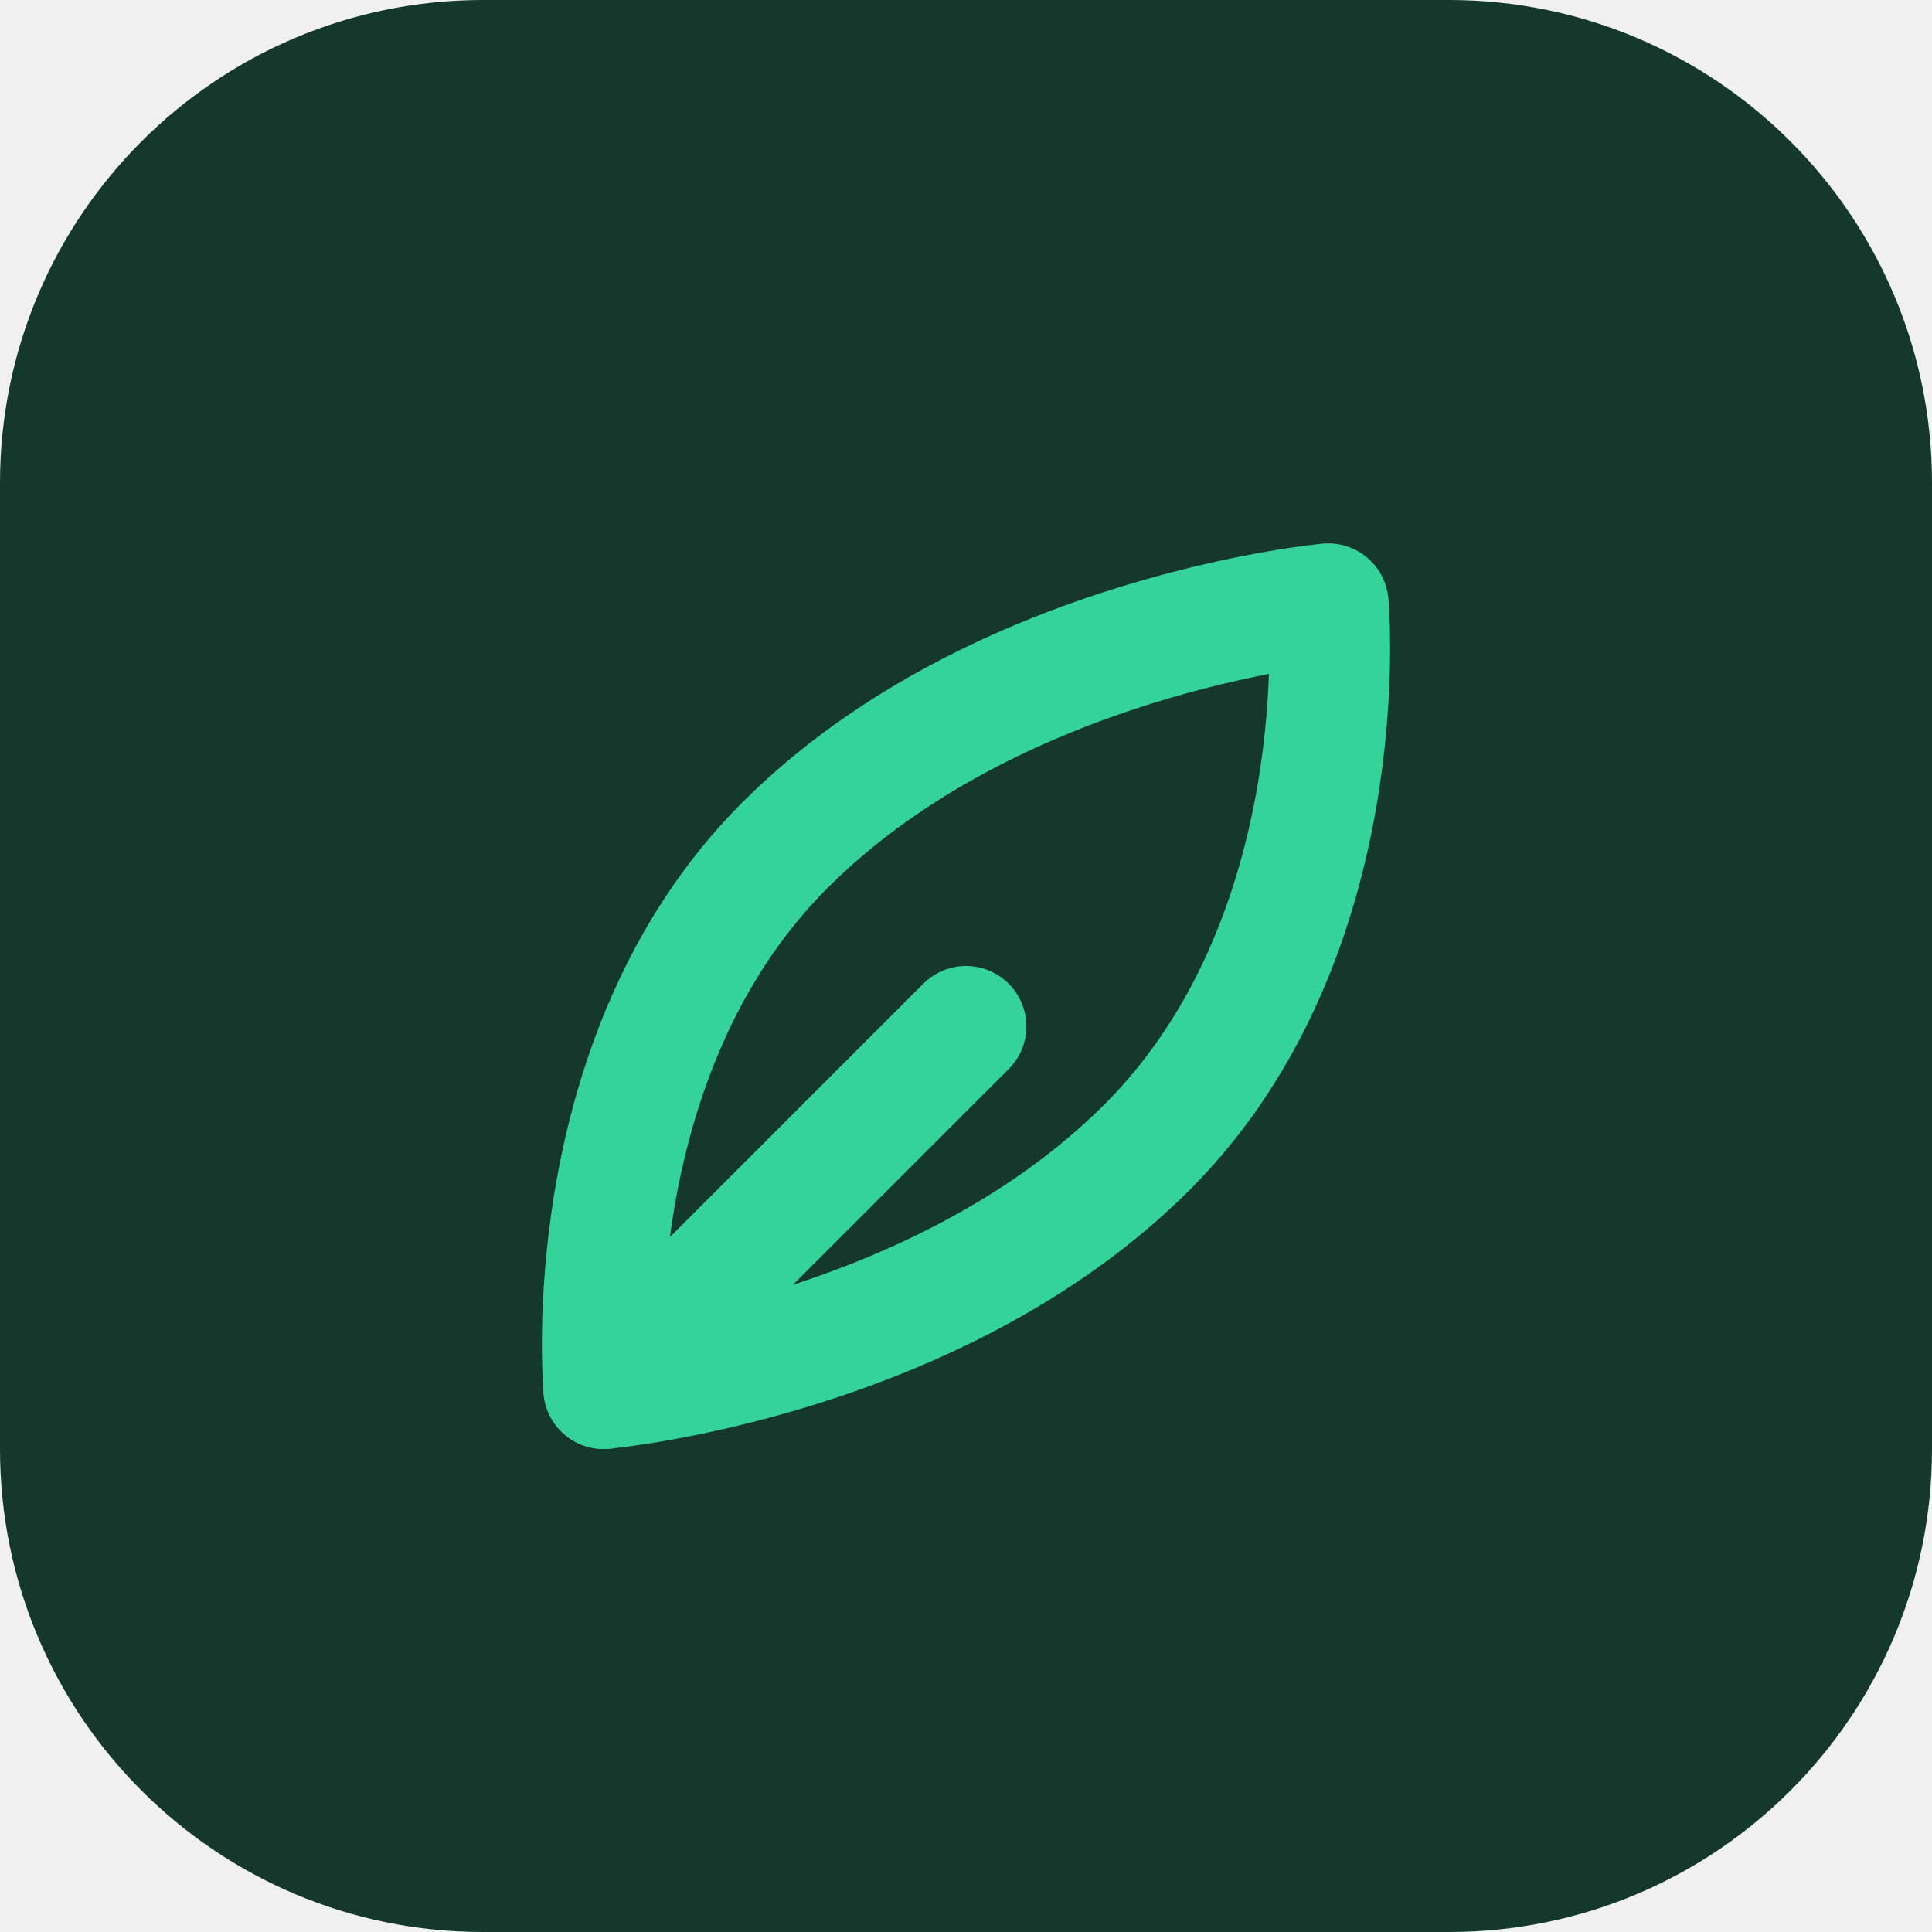
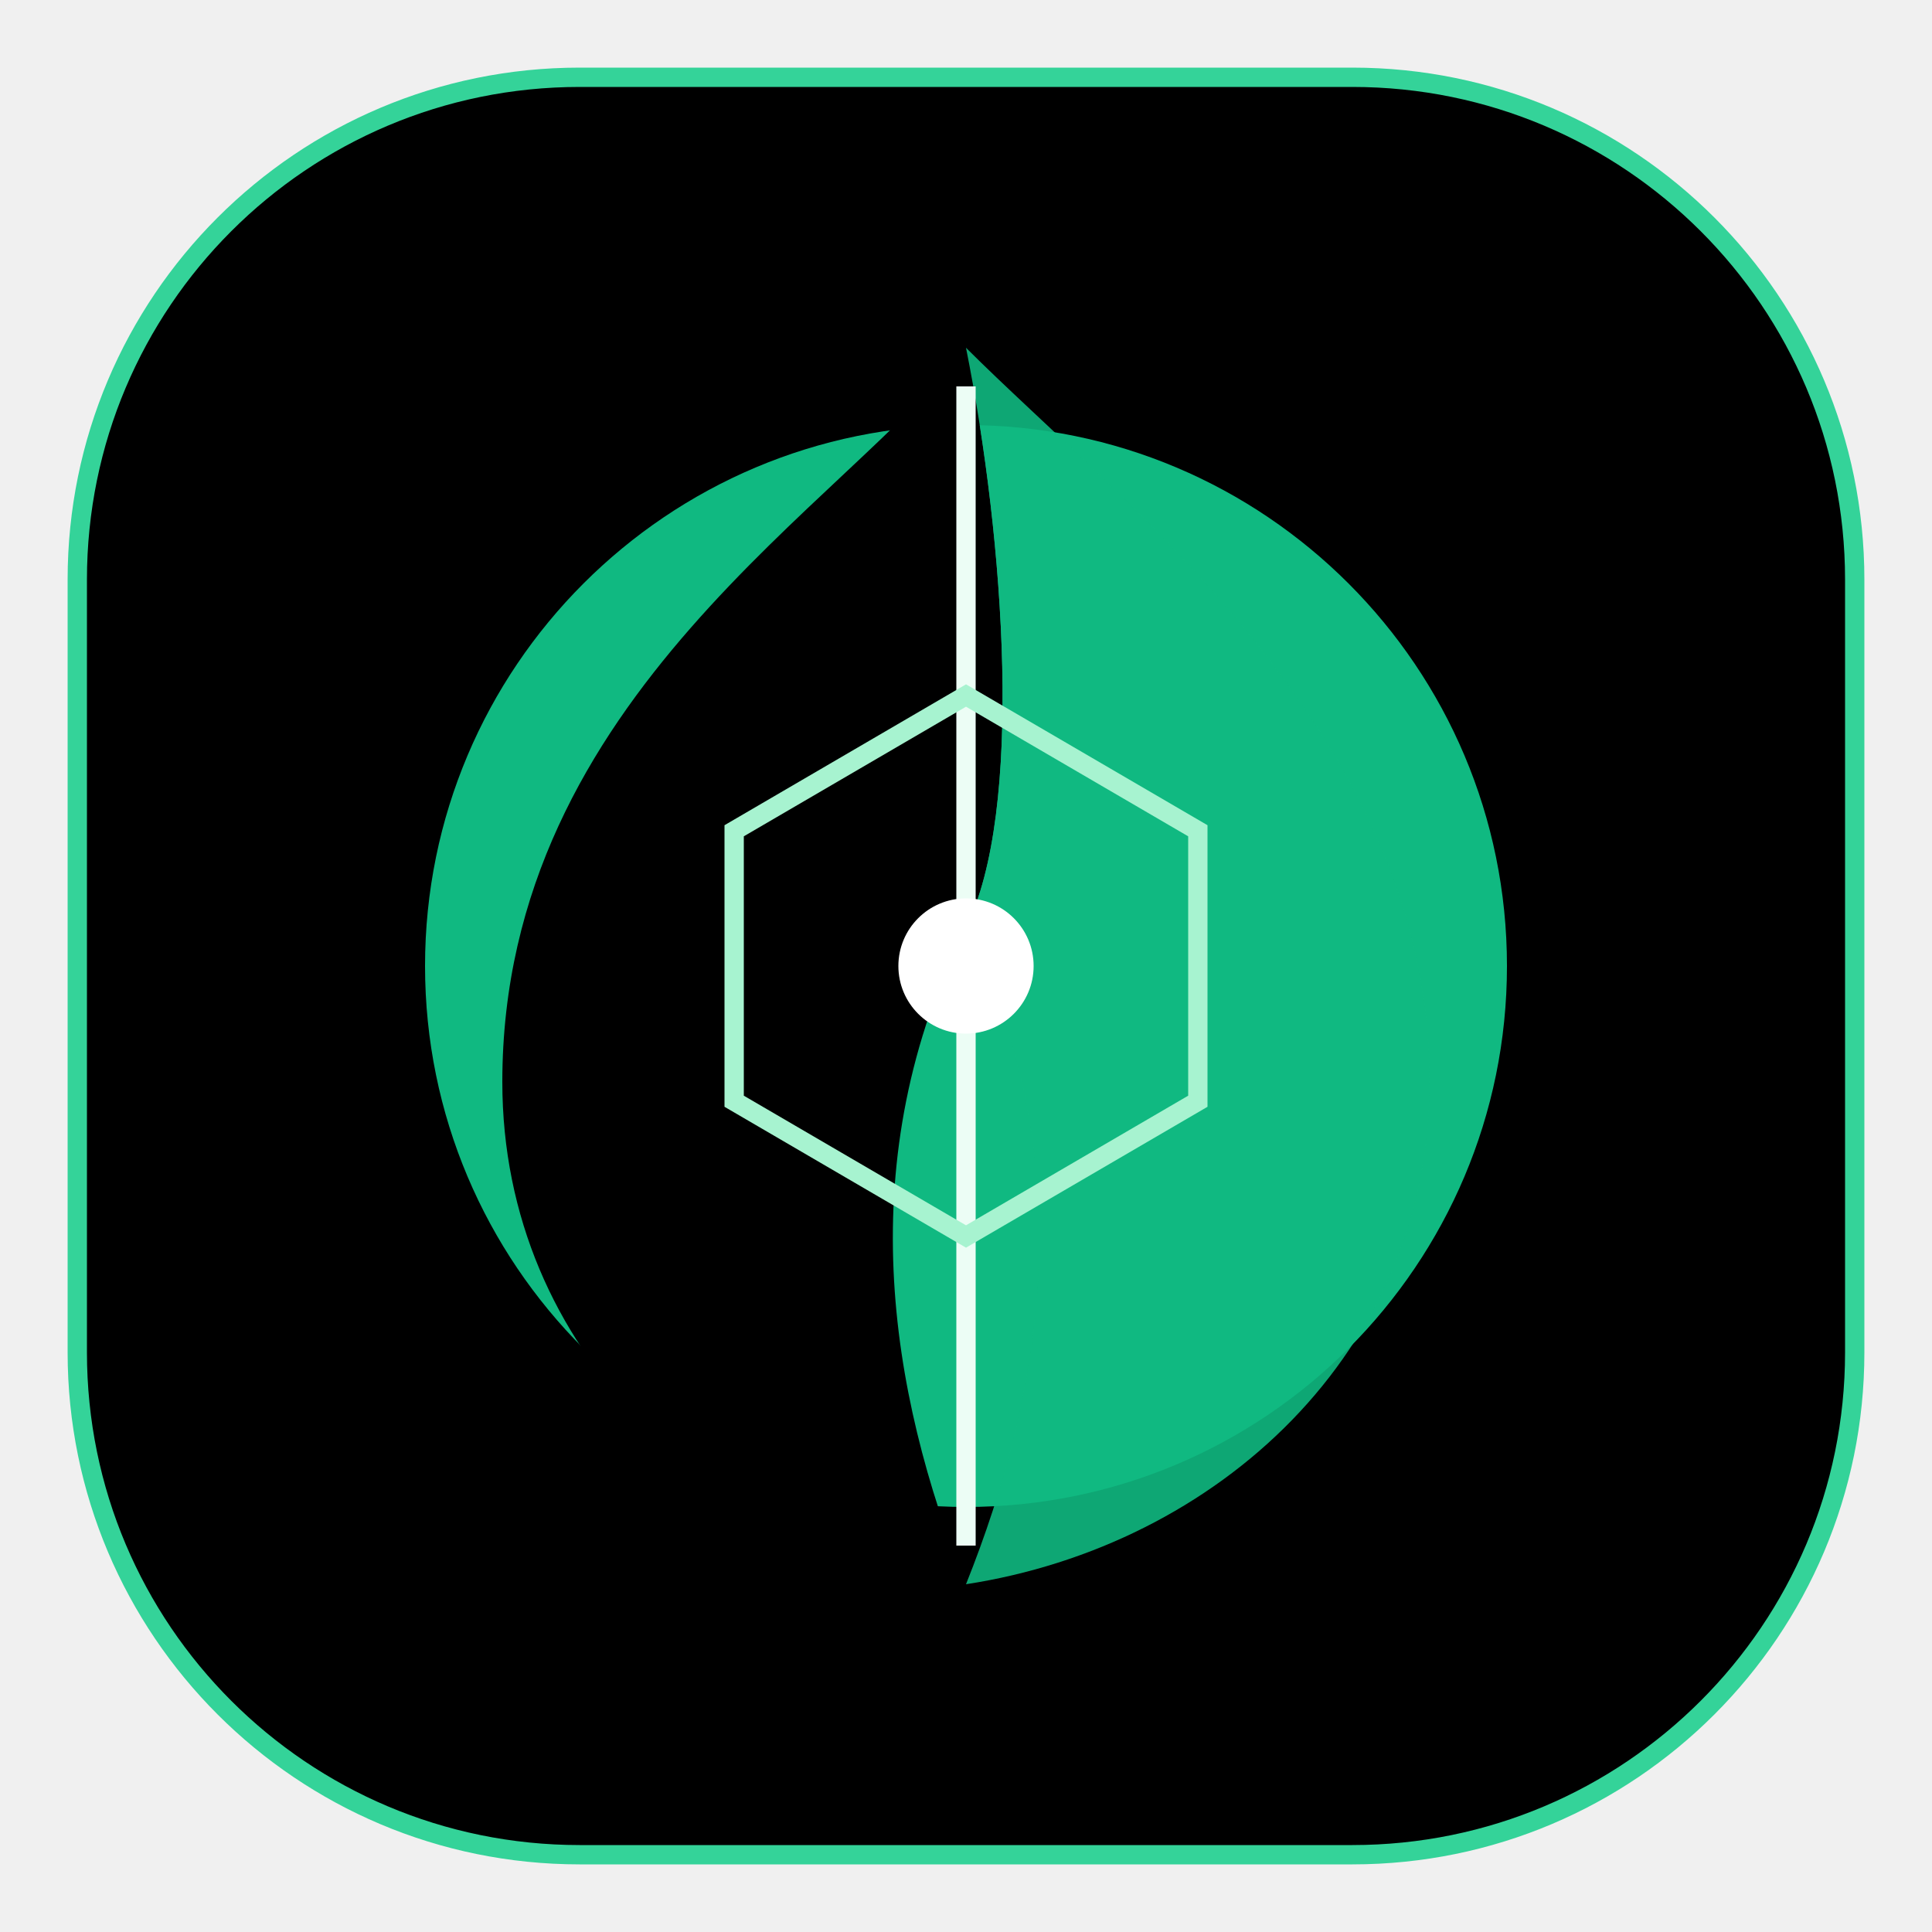
- <svg xmlns="http://www.w3.org/2000/svg" viewBox="0 0 32 32" fill="none">
-   <rect width="32" height="32" rx="8" fill="#14382C" />
-   <path d="M22 10C22 10 16.5 10.5 13 14C9.5 17.5 10 23 10 23C10 23 15.5 22.5 19 19C22.5 15.5 22 10 22 10Z" stroke="#34D399" stroke-width="2" stroke-linecap="round" stroke-linejoin="round" />
-   <path d="M10 23L16 17" stroke="#34D399" stroke-width="2" stroke-linecap="round" />
+ <svg xmlns="http://www.w3.org/2000/svg" viewBox="0 0 100 100" fill="none">
+   <defs>
+     <linearGradient id="favBg" x1="10" y1="10" x2="90" y2="90" gradientUnits="userSpaceOnUse">
+       <stop offset="0%" stopColor="#14382C" />
+       <stop offset="100%" stopColor="#05120E" />
+     </linearGradient>
+     <linearGradient id="favLeaf" x1="28" y1="20" x2="72" y2="80" gradientUnits="userSpaceOnUse">
+       <stop offset="0%" stopColor="#34D399" />
+       <stop offset="100%" stopColor="#047857" />
+     </linearGradient>
+   </defs>
+   <rect x="4" y="4" width="92" height="92" rx="26" fill="url(#favBg)" stroke="#34D399" strokeWidth="2.5" />
+   <circle cx="50" cy="50" r="28" fill="#10B981" fillOpacity="0.25" />
+   <path d="M50 18C44 26 26 36 26 56C26 70 37 80 50 82C46 72 44 60 50 48C53 42 52 28 50 18Z" fill="url(#favLeaf)" />
+   <path d="M50 18C52 28 53 42 50 48C56 60 54 72 50 82C63 80 74 70 74 56C74 38 58 26 50 18Z" fill="#10B981" opacity="0.9" />
+   <path d="M50 20V80" stroke="#ECFDF5" strokeWidth="3" strokeLinecap="round" />
+   <path d="M50 36L62 43V57L50 64L38 57V43L50 36Z" stroke="#A7F3D0" strokeWidth="2" fill="none" />
+   <circle cx="50" cy="50" r="3.5" fill="#FFFFFF" />
</svg>
